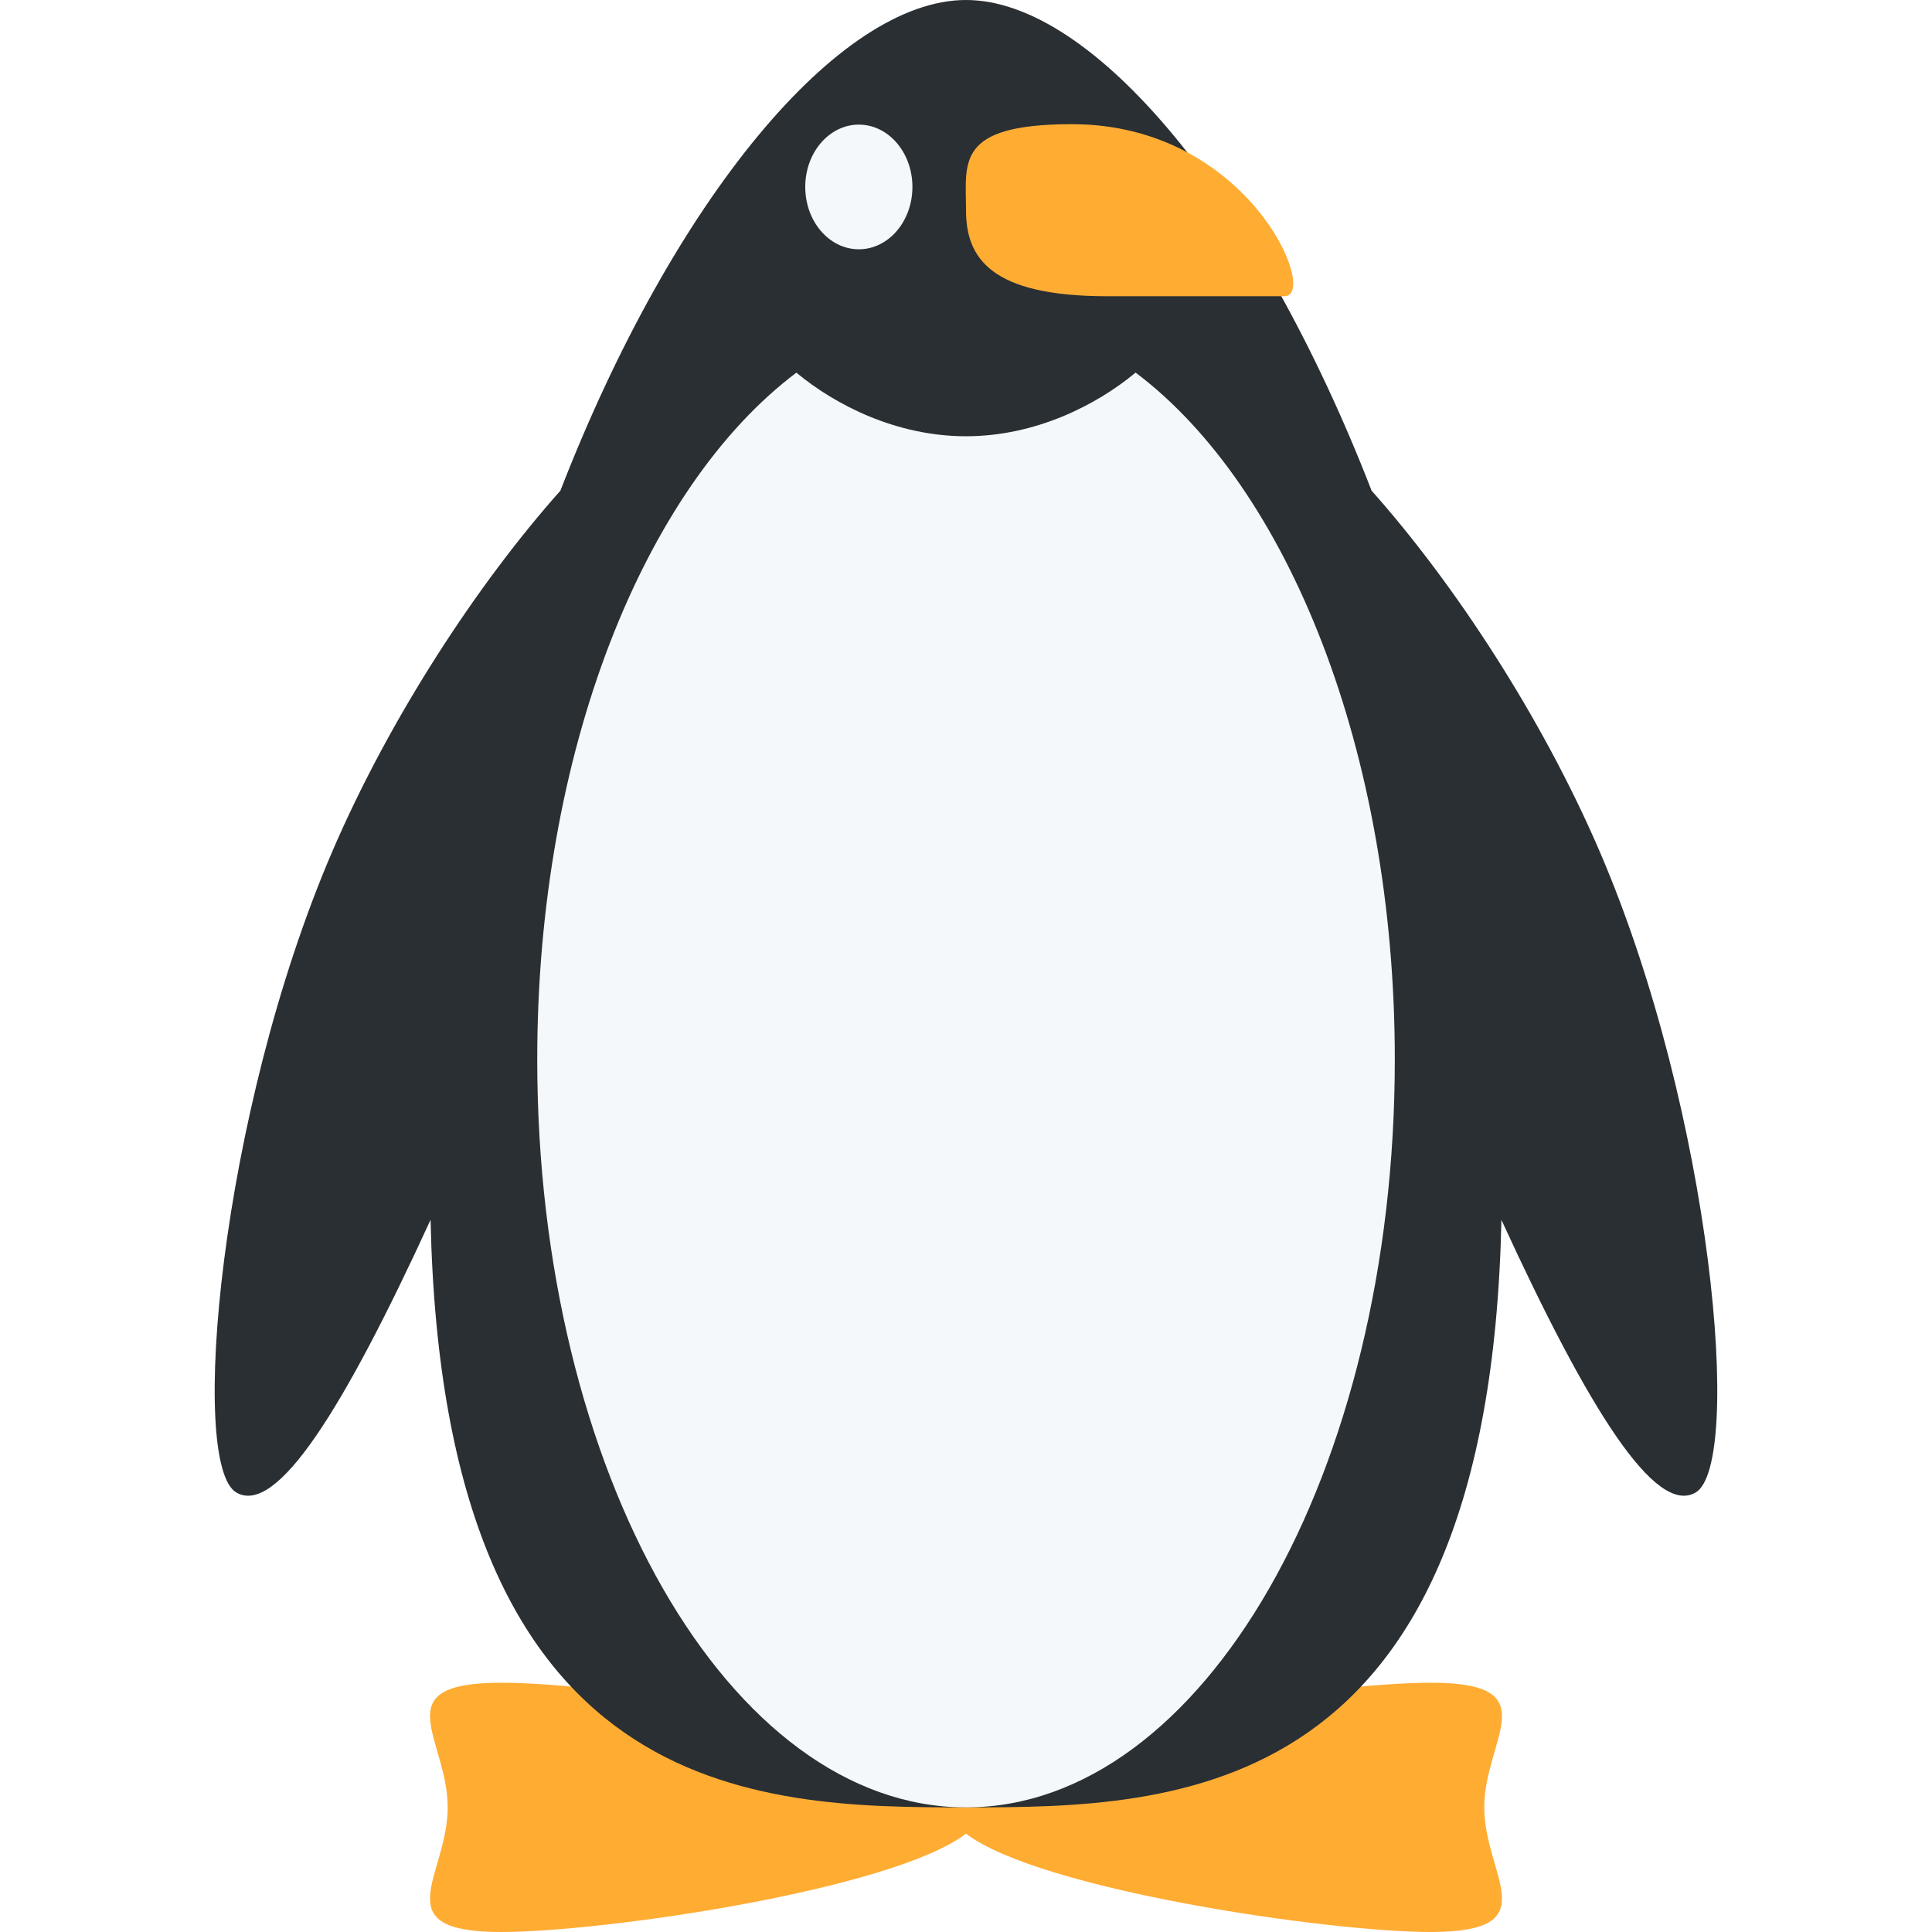
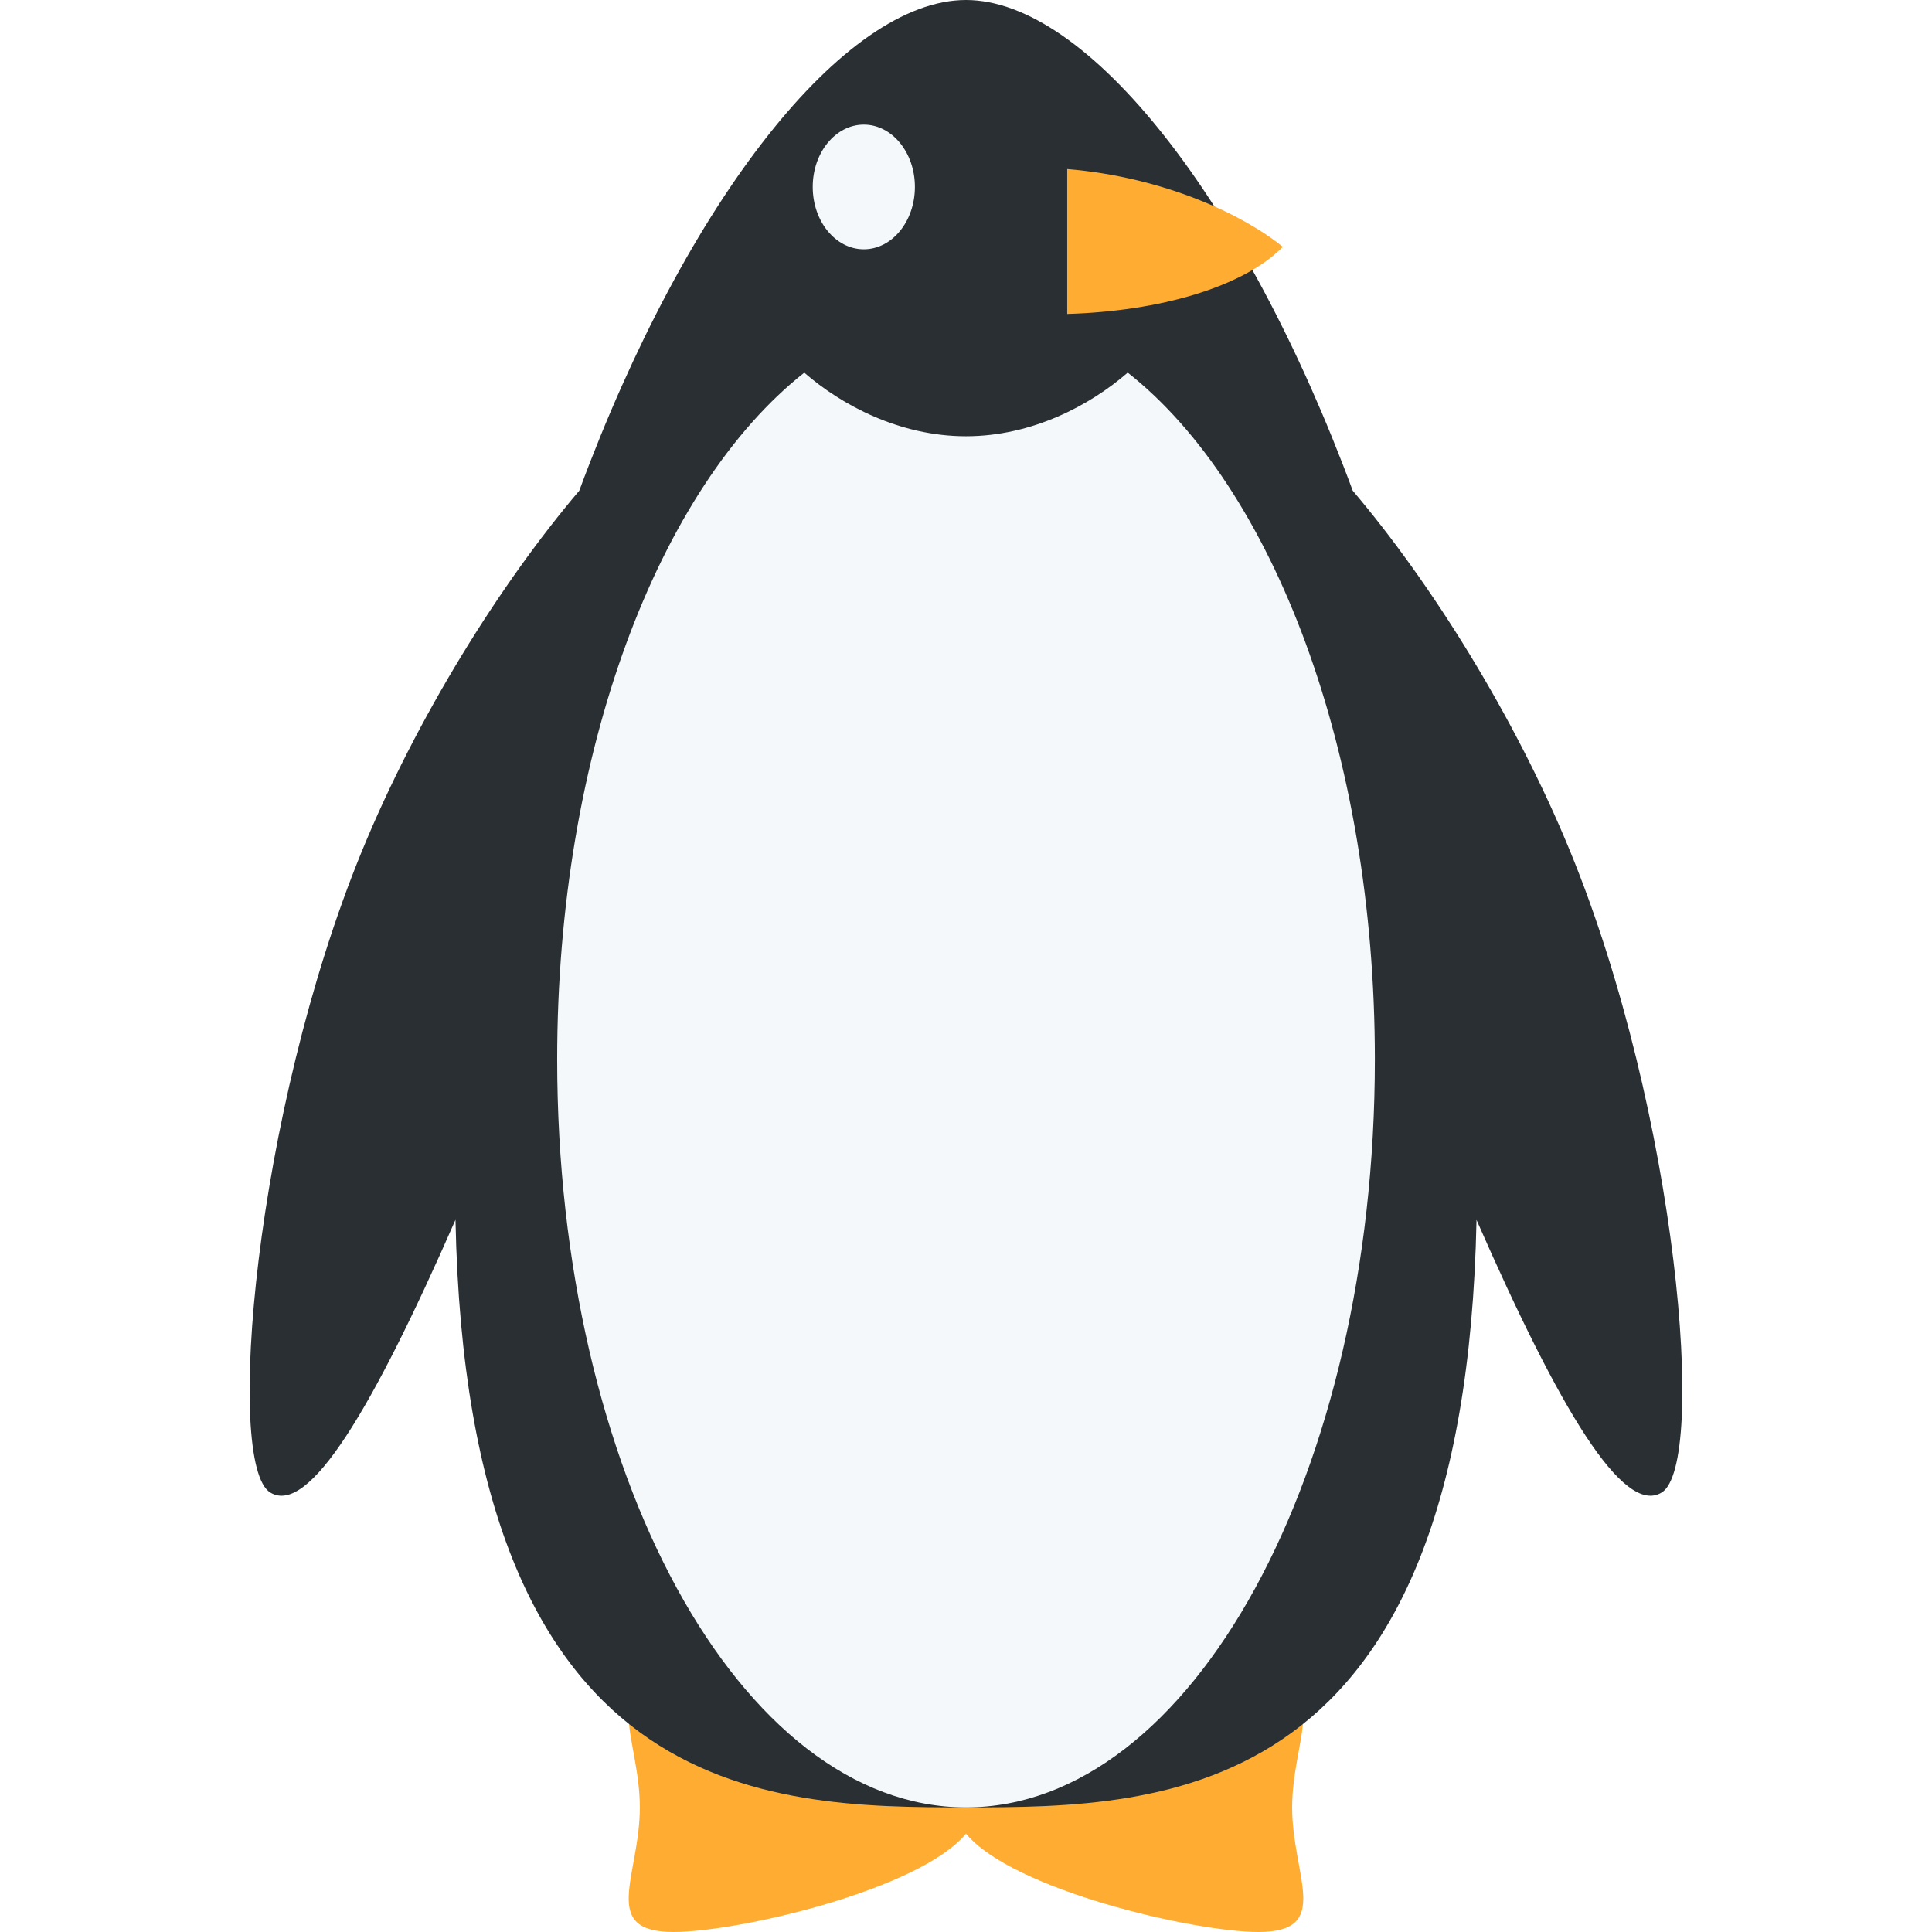
<svg xmlns="http://www.w3.org/2000/svg" viewBox="0 0 36 36">
-   <g transform="translate(18 0) scale(.86 1) translate(-18 0)">
-     <path fill="#FFAC33" d="M28.068 31.355c-2.229 0-8.468.785-10.068 1.832-1.601-1.047-7.84-1.832-10.069-1.832-2.564 0-1.161 1.039-1.161 2.322C6.77 34.96 5.367 36 7.931 36c2.229 0 8.468-.785 10.069-1.832C19.601 35.215 25.84 36 28.068 36c2.565 0 1.161-1.04 1.161-2.322 0-1.283 1.405-2.323-1.161-2.323z" />
+   <g transform="translate(18 0) scale(.82 1) translate(-18 0)">
+     <g transform="translate(18 0) scale(.66 1) translate(-18 0)">
+       <path fill="#FFAC33" d="M28.068 31.355c-2.229 0-8.468.785-10.068 1.832-1.601-1.047-7.84-1.832-10.069-1.832-2.564 0-1.161 1.039-1.161 2.322C6.77 34.96 5.367 36 7.931 36c2.229 0 8.468-.785 10.069-1.832C19.601 35.215 25.84 36 28.068 36c2.565 0 1.161-1.04 1.161-2.322 0-1.283 1.405-2.323-1.161-2.323z" />
+     </g>
    <path fill="#292F33" d="M31.73 15.866c-1.25-2.499-3.152-4.995-4.942-6.723C24.337 3.711 20.759 0 18 0s-6.337 3.71-8.788 9.143c-1.791 1.729-3.693 4.224-4.943 6.724-2.438 4.876-3.116 11.426-2.078 11.944.873.437 2.324-1.552 4.208-5.082C6.667 33.604 13.446 33.678 18 33.678c4.553 0 11.333-.073 11.601-10.947 1.884 3.528 3.335 5.517 4.207 5.08 1.038-.519.361-7.069-2.078-11.945z" />
    <path fill="#F5F8FA" d="M21.675 6.943c-.85.607-2.172 1.186-3.675 1.186s-2.825-.578-3.675-1.185c-3.302 2.137-5.615 7.06-5.615 12.798 0 7.695 4.159 13.936 9.29 13.936 5.132 0 9.291-6.24 9.291-13.936 0-5.738-2.313-10.662-5.616-12.799z" />
-     <g transform="translate(18 0) scale(.66 .92) translate(-18 0)">
-       <path fill="#FFAC33" d="M28.452 6h-5.808C18.797 6 18 5.22 18 4.257c0-.962-.364-1.742 3.483-1.742C27.291 2.516 29.613 6 28.452 6z" />
-     </g>
+     <path fill="#FFAC33" d="M20.3 3.15C22.5 3.3 24.3 4 25.2 4.6C24.3 5.35 22.4 5.8 20.3 5.85Z" />
    <path fill="#F5F8FA" d="M16.839 3.483c0 .642-.52 1.162-1.161 1.162-.642 0-1.161-.521-1.161-1.162 0-.641.52-1.161 1.161-1.161s1.161.52 1.161 1.161z" />
  </g>
</svg>
